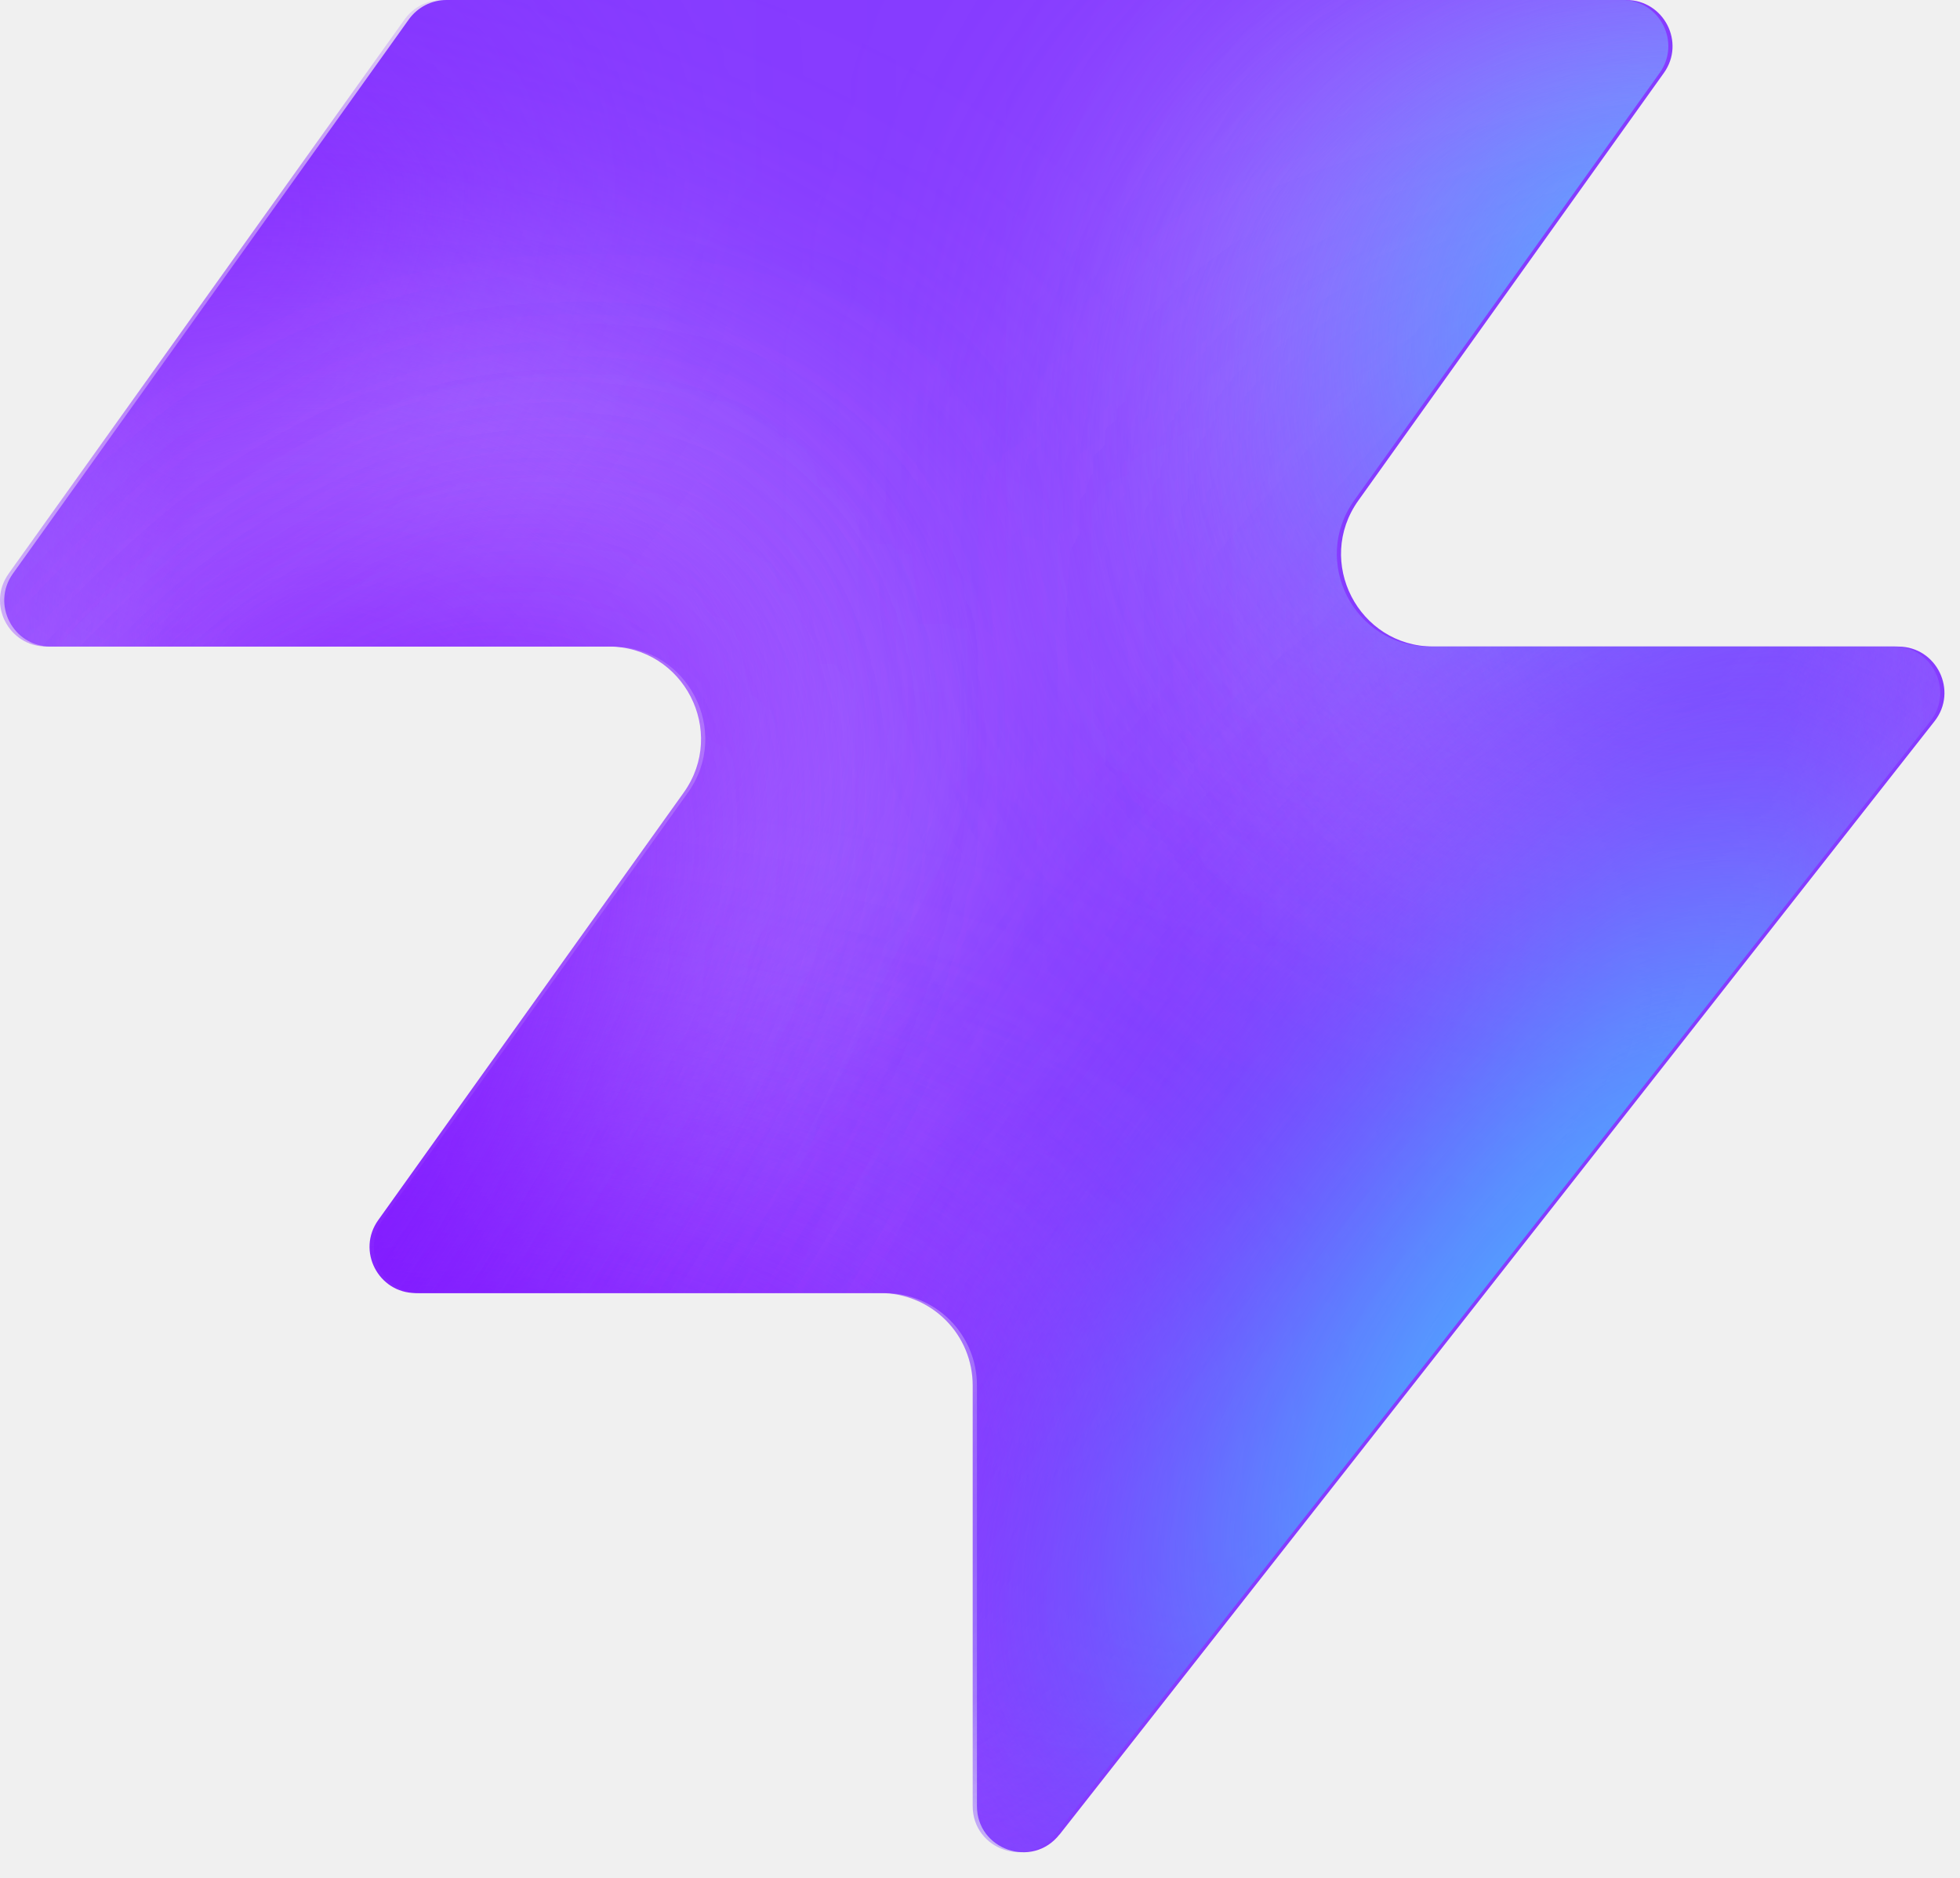
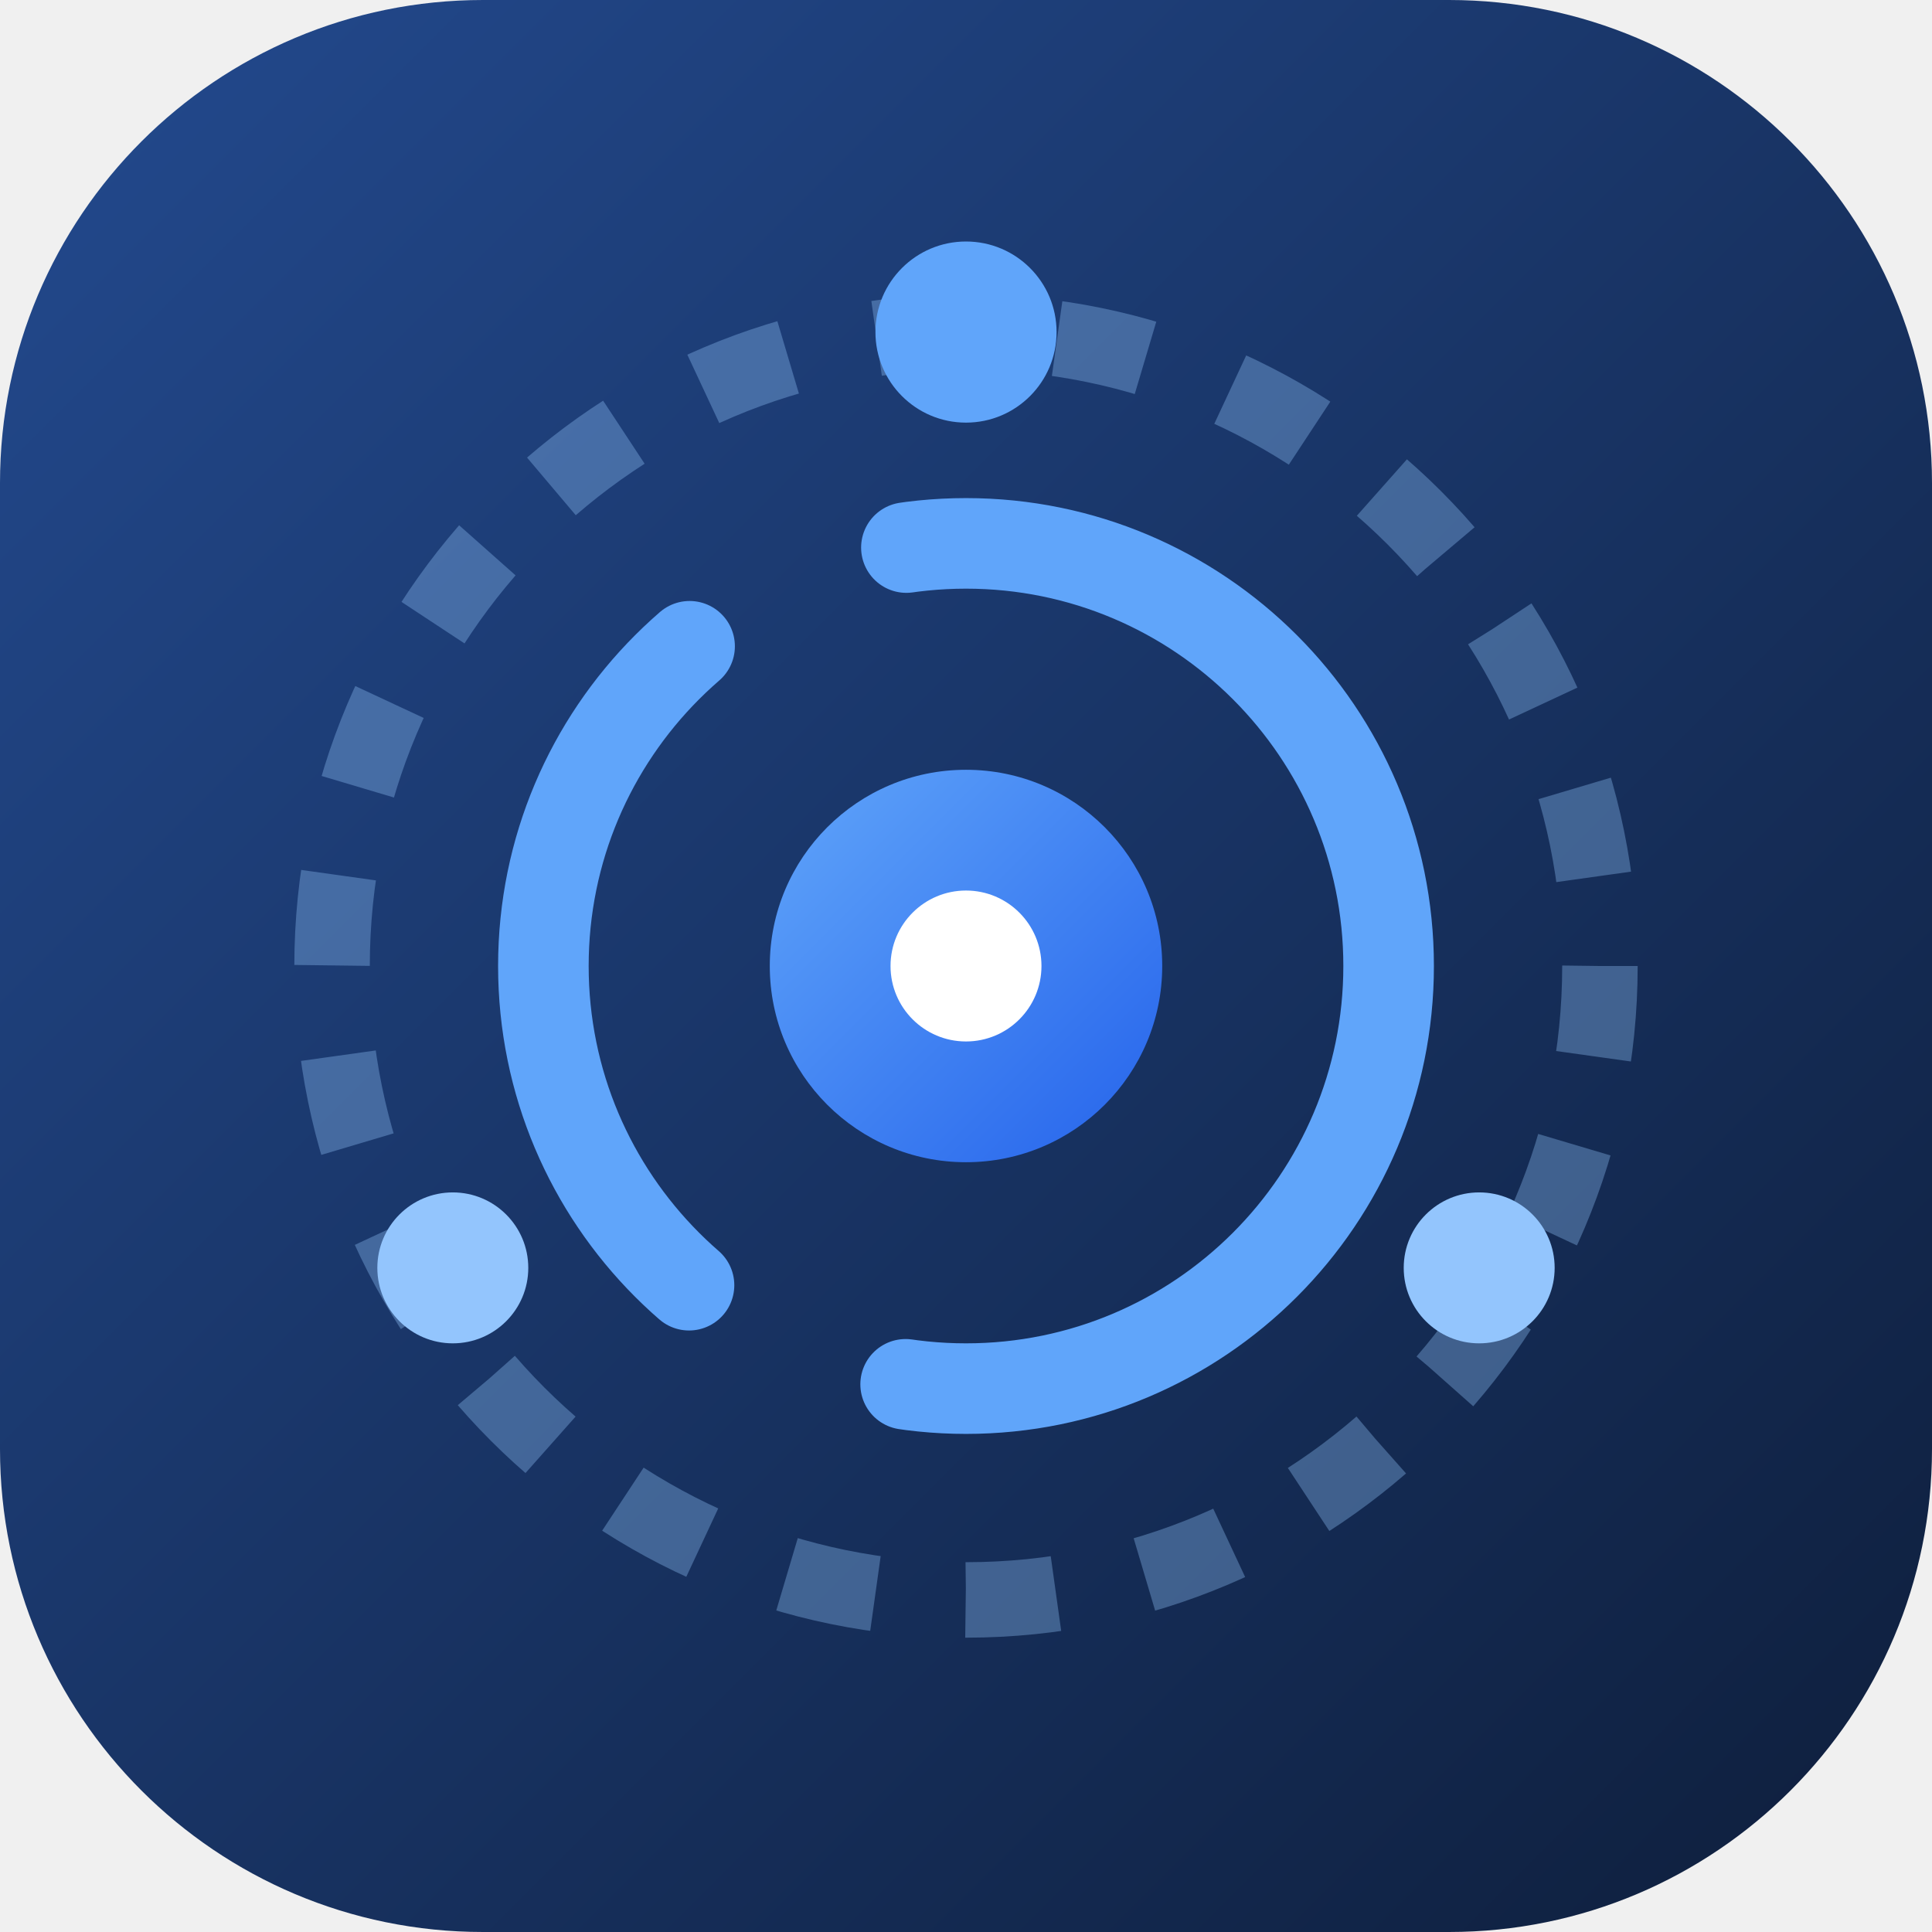
- <svg xmlns="http://www.w3.org/2000/svg" width="48" height="46" fill="none" viewBox="0 0 48 46">
-   <path fill="#863bff" d="M25.946 44.938c-.664.845-2.021.375-2.021-.698V33.937a2.26 2.26 0 0 0-2.262-2.262H10.287c-.92 0-1.456-1.04-.92-1.788l7.48-10.471c1.07-1.497 0-3.578-1.842-3.578H1.237c-.92 0-1.456-1.04-.92-1.788L10.013.474c.214-.297.556-.474.92-.474h28.894c.92 0 1.456 1.04.92 1.788l-7.48 10.471c-1.07 1.498 0 3.579 1.842 3.579h11.377c.943 0 1.473 1.088.89 1.83L25.947 44.94z" style="fill:#863bff;fill:color(display-p3 .525 .23 1);fill-opacity:1" />
-   <mask id="a" width="48" height="46" x="0" y="0" maskUnits="userSpaceOnUse" style="mask-type:alpha">
-     <path fill="#000" d="M25.842 44.938c-.664.844-2.021.375-2.021-.698V33.937a2.26 2.26 0 0 0-2.262-2.262H10.183c-.92 0-1.456-1.04-.92-1.788l7.48-10.471c1.07-1.498 0-3.579-1.842-3.579H1.133c-.92 0-1.456-1.04-.92-1.787L9.91.473c.214-.297.556-.474.92-.474h28.894c.92 0 1.456 1.04.92 1.788l-7.48 10.471c-1.07 1.498 0 3.578 1.842 3.578h11.377c.943 0 1.473 1.088.89 1.832L25.843 44.94z" style="fill:#000;fill-opacity:1" />
-   </mask>
-   <g mask="url(#a)">
-     <g filter="url(#b)">
-       <ellipse cx="5.508" cy="14.704" fill="#ede6ff" rx="5.508" ry="14.704" style="fill:#ede6ff;fill:color(display-p3 .927 .903 1);fill-opacity:1" transform="matrix(.00324 1 1 -.00324 -4.47 31.516)" />
-     </g>
-     <g filter="url(#c)">
-       <ellipse cx="10.399" cy="29.851" fill="#ede6ff" rx="10.399" ry="29.851" style="fill:#ede6ff;fill:color(display-p3 .927 .903 1);fill-opacity:1" transform="matrix(.00324 1 1 -.00324 -39.328 7.883)" />
-     </g>
-     <g filter="url(#d)">
-       <ellipse cx="5.508" cy="30.487" fill="#7e14ff" rx="5.508" ry="30.487" style="fill:#7e14ff;fill:color(display-p3 .492 .077 1);fill-opacity:1" transform="rotate(89.814 -25.913 -14.639)scale(1 -1)" />
-     </g>
-     <g filter="url(#e)">
-       <ellipse cx="5.508" cy="30.599" fill="#7e14ff" rx="5.508" ry="30.599" style="fill:#7e14ff;fill:color(display-p3 .492 .077 1);fill-opacity:1" transform="rotate(89.814 -32.644 -3.334)scale(1 -1)" />
-     </g>
-     <g filter="url(#f)">
-       <ellipse cx="5.508" cy="30.599" fill="#7e14ff" rx="5.508" ry="30.599" style="fill:#7e14ff;fill:color(display-p3 .492 .077 1);fill-opacity:1" transform="matrix(.00324 1 1 -.00324 -34.34 30.47)" />
-     </g>
-     <g filter="url(#g)">
-       <ellipse cx="14.072" cy="22.078" fill="#ede6ff" rx="14.072" ry="22.078" style="fill:#ede6ff;fill:color(display-p3 .927 .903 1);fill-opacity:1" transform="rotate(93.35 24.506 48.493)scale(-1 1)" />
-     </g>
-     <g filter="url(#h)">
-       <ellipse cx="3.47" cy="21.501" fill="#7e14ff" rx="3.47" ry="21.501" style="fill:#7e14ff;fill:color(display-p3 .492 .077 1);fill-opacity:1" transform="rotate(89.009 28.708 47.59)scale(-1 1)" />
-     </g>
-     <g filter="url(#i)">
-       <ellipse cx="3.47" cy="21.501" fill="#7e14ff" rx="3.47" ry="21.501" style="fill:#7e14ff;fill:color(display-p3 .492 .077 1);fill-opacity:1" transform="rotate(89.009 28.708 47.59)scale(-1 1)" />
-     </g>
-     <g filter="url(#j)">
-       <ellipse cx=".387" cy="8.972" fill="#7e14ff" rx="4.407" ry="29.108" style="fill:#7e14ff;fill:color(display-p3 .492 .077 1);fill-opacity:1" transform="rotate(39.51 .387 8.972)" />
-     </g>
-     <g filter="url(#k)">
-       <ellipse cx="47.523" cy="-6.092" fill="#7e14ff" rx="4.407" ry="29.108" style="fill:#7e14ff;fill:color(display-p3 .492 .077 1);fill-opacity:1" transform="rotate(37.892 47.523 -6.092)" />
-     </g>
-     <g filter="url(#l)">
-       <ellipse cx="41.412" cy="6.333" fill="#47bfff" rx="5.971" ry="9.665" style="fill:#47bfff;fill:color(display-p3 .28 .748 1);fill-opacity:1" transform="rotate(37.892 41.412 6.333)" />
-     </g>
-     <g filter="url(#m)">
-       <ellipse cx="-1.879" cy="38.332" fill="#7e14ff" rx="4.407" ry="29.108" style="fill:#7e14ff;fill:color(display-p3 .492 .077 1);fill-opacity:1" transform="rotate(37.892 -1.88 38.332)" />
-     </g>
-     <g filter="url(#n)">
-       <ellipse cx="-1.879" cy="38.332" fill="#7e14ff" rx="4.407" ry="29.108" style="fill:#7e14ff;fill:color(display-p3 .492 .077 1);fill-opacity:1" transform="rotate(37.892 -1.88 38.332)" />
-     </g>
-     <g filter="url(#o)">
-       <ellipse cx="35.651" cy="29.907" fill="#7e14ff" rx="4.407" ry="29.108" style="fill:#7e14ff;fill:color(display-p3 .492 .077 1);fill-opacity:1" transform="rotate(37.892 35.651 29.907)" />
-     </g>
-     <g filter="url(#p)">
-       <ellipse cx="38.418" cy="32.4" fill="#47bfff" rx="5.971" ry="15.297" style="fill:#47bfff;fill:color(display-p3 .28 .748 1);fill-opacity:1" transform="rotate(37.892 38.418 32.4)" />
-     </g>
-   </g>
+ <svg xmlns="http://www.w3.org/2000/svg" viewBox="0 0 64 64" fill="none">
  <defs>
-     <filter id="b" width="60.045" height="41.654" x="-19.77" y="16.149" color-interpolation-filters="sRGB" filterUnits="userSpaceOnUse">
-       <feFlood flood-opacity="0" result="BackgroundImageFix" />
-       <feBlend in="SourceGraphic" in2="BackgroundImageFix" result="shape" />
-       <feGaussianBlur result="effect1_foregroundBlur_2002_17158" stdDeviation="7.659" />
-     </filter>
-     <filter id="c" width="90.34" height="51.437" x="-54.613" y="-7.533" color-interpolation-filters="sRGB" filterUnits="userSpaceOnUse">
-       <feFlood flood-opacity="0" result="BackgroundImageFix" />
-       <feBlend in="SourceGraphic" in2="BackgroundImageFix" result="shape" />
-       <feGaussianBlur result="effect1_foregroundBlur_2002_17158" stdDeviation="7.659" />
-     </filter>
-     <filter id="d" width="79.355" height="29.4" x="-49.64" y="2.03" color-interpolation-filters="sRGB" filterUnits="userSpaceOnUse">
-       <feFlood flood-opacity="0" result="BackgroundImageFix" />
-       <feBlend in="SourceGraphic" in2="BackgroundImageFix" result="shape" />
-       <feGaussianBlur result="effect1_foregroundBlur_2002_17158" stdDeviation="4.596" />
-     </filter>
-     <filter id="e" width="79.579" height="29.4" x="-45.045" y="20.029" color-interpolation-filters="sRGB" filterUnits="userSpaceOnUse">
-       <feFlood flood-opacity="0" result="BackgroundImageFix" />
-       <feBlend in="SourceGraphic" in2="BackgroundImageFix" result="shape" />
-       <feGaussianBlur result="effect1_foregroundBlur_2002_17158" stdDeviation="4.596" />
-     </filter>
-     <filter id="f" width="79.579" height="29.4" x="-43.513" y="21.178" color-interpolation-filters="sRGB" filterUnits="userSpaceOnUse">
-       <feFlood flood-opacity="0" result="BackgroundImageFix" />
-       <feBlend in="SourceGraphic" in2="BackgroundImageFix" result="shape" />
-       <feGaussianBlur result="effect1_foregroundBlur_2002_17158" stdDeviation="4.596" />
-     </filter>
-     <filter id="g" width="74.749" height="58.852" x="15.756" y="-17.901" color-interpolation-filters="sRGB" filterUnits="userSpaceOnUse">
-       <feFlood flood-opacity="0" result="BackgroundImageFix" />
-       <feBlend in="SourceGraphic" in2="BackgroundImageFix" result="shape" />
-       <feGaussianBlur result="effect1_foregroundBlur_2002_17158" stdDeviation="7.659" />
-     </filter>
-     <filter id="h" width="61.377" height="25.362" x="23.548" y="2.284" color-interpolation-filters="sRGB" filterUnits="userSpaceOnUse">
-       <feFlood flood-opacity="0" result="BackgroundImageFix" />
-       <feBlend in="SourceGraphic" in2="BackgroundImageFix" result="shape" />
-       <feGaussianBlur result="effect1_foregroundBlur_2002_17158" stdDeviation="4.596" />
-     </filter>
-     <filter id="i" width="61.377" height="25.362" x="23.548" y="2.284" color-interpolation-filters="sRGB" filterUnits="userSpaceOnUse">
-       <feFlood flood-opacity="0" result="BackgroundImageFix" />
-       <feBlend in="SourceGraphic" in2="BackgroundImageFix" result="shape" />
-       <feGaussianBlur result="effect1_foregroundBlur_2002_17158" stdDeviation="4.596" />
-     </filter>
-     <filter id="j" width="56.045" height="63.649" x="-27.636" y="-22.853" color-interpolation-filters="sRGB" filterUnits="userSpaceOnUse">
-       <feFlood flood-opacity="0" result="BackgroundImageFix" />
-       <feBlend in="SourceGraphic" in2="BackgroundImageFix" result="shape" />
-       <feGaussianBlur result="effect1_foregroundBlur_2002_17158" stdDeviation="4.596" />
-     </filter>
-     <filter id="k" width="54.814" height="64.646" x="20.116" y="-38.415" color-interpolation-filters="sRGB" filterUnits="userSpaceOnUse">
-       <feFlood flood-opacity="0" result="BackgroundImageFix" />
-       <feBlend in="SourceGraphic" in2="BackgroundImageFix" result="shape" />
-       <feGaussianBlur result="effect1_foregroundBlur_2002_17158" stdDeviation="4.596" />
-     </filter>
-     <filter id="l" width="33.541" height="35.313" x="24.641" y="-11.323" color-interpolation-filters="sRGB" filterUnits="userSpaceOnUse">
-       <feFlood flood-opacity="0" result="BackgroundImageFix" />
-       <feBlend in="SourceGraphic" in2="BackgroundImageFix" result="shape" />
-       <feGaussianBlur result="effect1_foregroundBlur_2002_17158" stdDeviation="4.596" />
-     </filter>
-     <filter id="m" width="54.814" height="64.646" x="-29.286" y="6.009" color-interpolation-filters="sRGB" filterUnits="userSpaceOnUse">
-       <feFlood flood-opacity="0" result="BackgroundImageFix" />
-       <feBlend in="SourceGraphic" in2="BackgroundImageFix" result="shape" />
-       <feGaussianBlur result="effect1_foregroundBlur_2002_17158" stdDeviation="4.596" />
-     </filter>
-     <filter id="n" width="54.814" height="64.646" x="-29.286" y="6.009" color-interpolation-filters="sRGB" filterUnits="userSpaceOnUse">
-       <feFlood flood-opacity="0" result="BackgroundImageFix" />
-       <feBlend in="SourceGraphic" in2="BackgroundImageFix" result="shape" />
-       <feGaussianBlur result="effect1_foregroundBlur_2002_17158" stdDeviation="4.596" />
-     </filter>
-     <filter id="o" width="54.814" height="64.646" x="8.244" y="-2.416" color-interpolation-filters="sRGB" filterUnits="userSpaceOnUse">
-       <feFlood flood-opacity="0" result="BackgroundImageFix" />
-       <feBlend in="SourceGraphic" in2="BackgroundImageFix" result="shape" />
-       <feGaussianBlur result="effect1_foregroundBlur_2002_17158" stdDeviation="4.596" />
-     </filter>
-     <filter id="p" width="39.409" height="43.623" x="18.713" y="10.588" color-interpolation-filters="sRGB" filterUnits="userSpaceOnUse">
-       <feFlood flood-opacity="0" result="BackgroundImageFix" />
-       <feBlend in="SourceGraphic" in2="BackgroundImageFix" result="shape" />
-       <feGaussianBlur result="effect1_foregroundBlur_2002_17158" stdDeviation="4.596" />
-     </filter>
+     <linearGradient id="brandGrad" x1="0%" y1="0%" x2="100%" y2="100%">
+       <stop offset="0%" stop-color="#234A8F" />
+       <stop offset="100%" stop-color="#0E1E3B" />
+     </linearGradient>
+     <linearGradient id="accentGrad" x1="0%" y1="0%" x2="100%" y2="100%">
+       <stop offset="0%" stop-color="#60A5FA" />
+       <stop offset="100%" stop-color="#2563EB" />
+     </linearGradient>
  </defs>
+   <rect width="64" height="64" rx="16" fill="url(#brandGrad)" />
+   <circle cx="32" cy="32" r="21" stroke="#93C5FD" stroke-width="2.5" stroke-opacity="0.35" stroke-dasharray="3 3" />
+   <circle cx="32" cy="32" r="14" stroke="#60A5FA" stroke-width="3" stroke-linecap="round" stroke-dasharray="24 8" />
+   <circle cx="32" cy="32" r="6.5" fill="url(#accentGrad)" />
+   <circle cx="32" cy="32" r="2.5" fill="#FFFFFF" />
+   <circle cx="32" cy="11" r="3" fill="#60A5FA" />
+   <circle cx="49" cy="42" r="2.5" fill="#93C5FD" />
+   <circle cx="15" cy="42" r="2.5" fill="#93C5FD" />
</svg>
